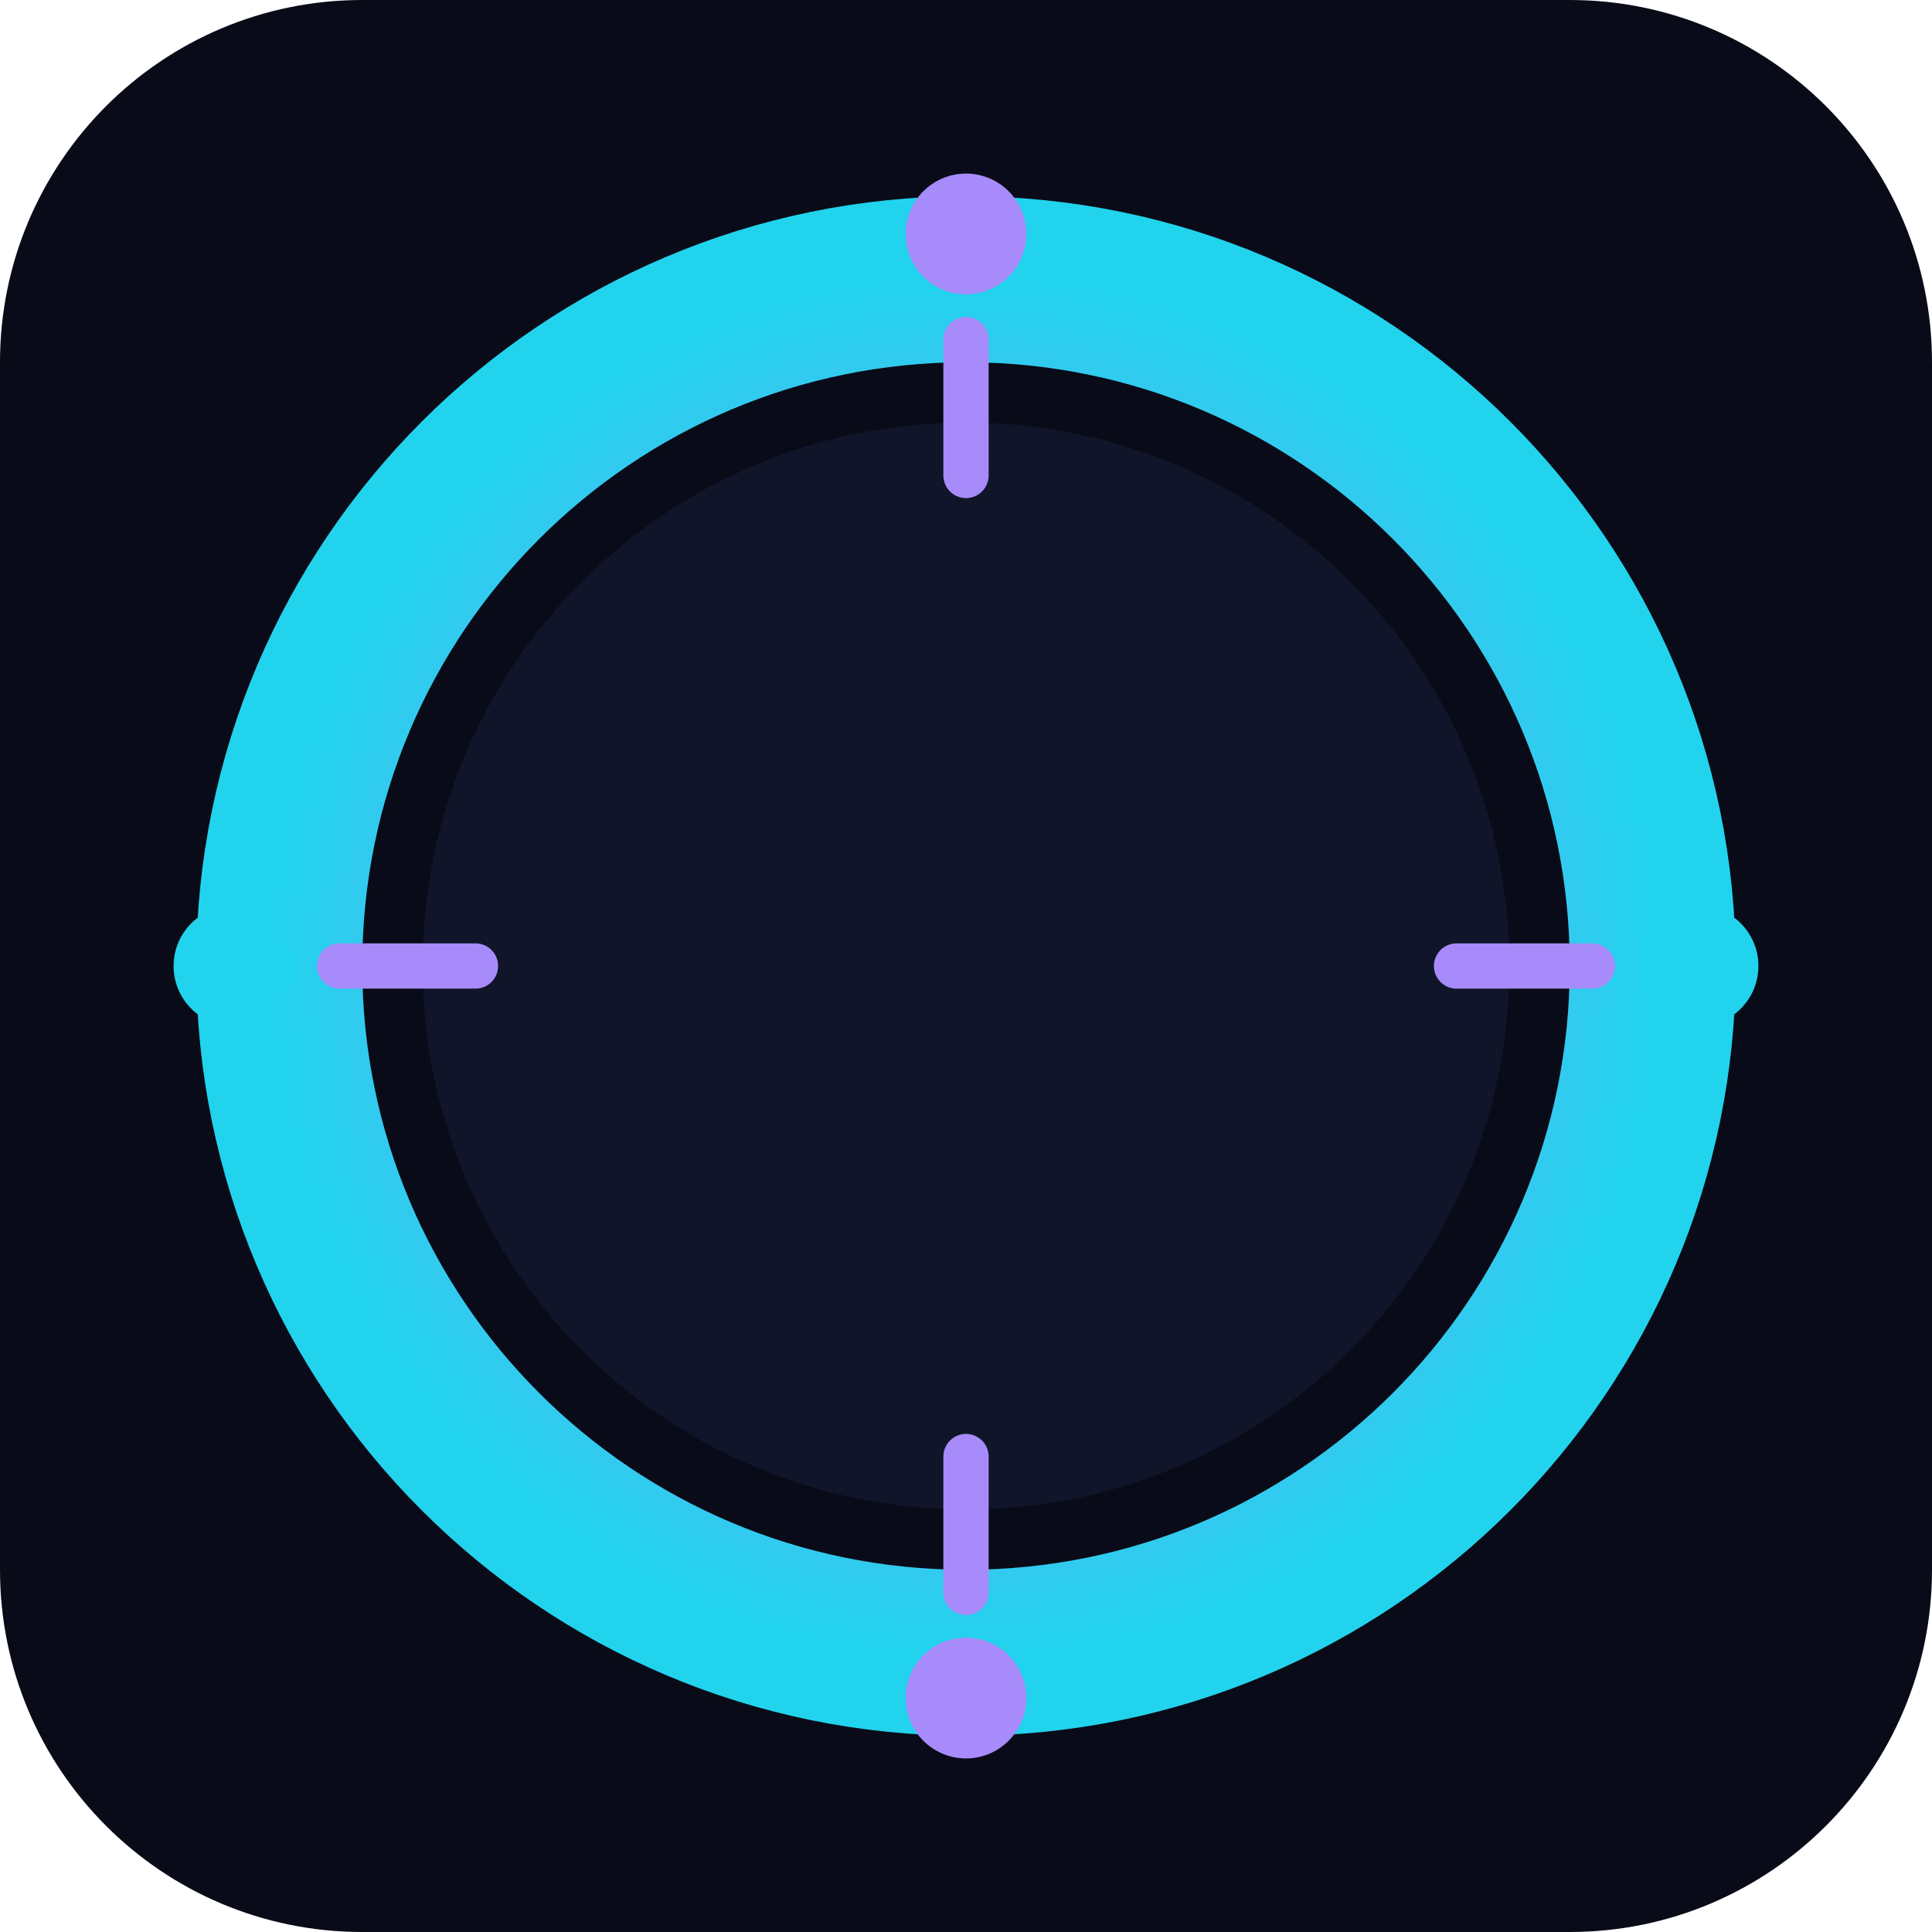
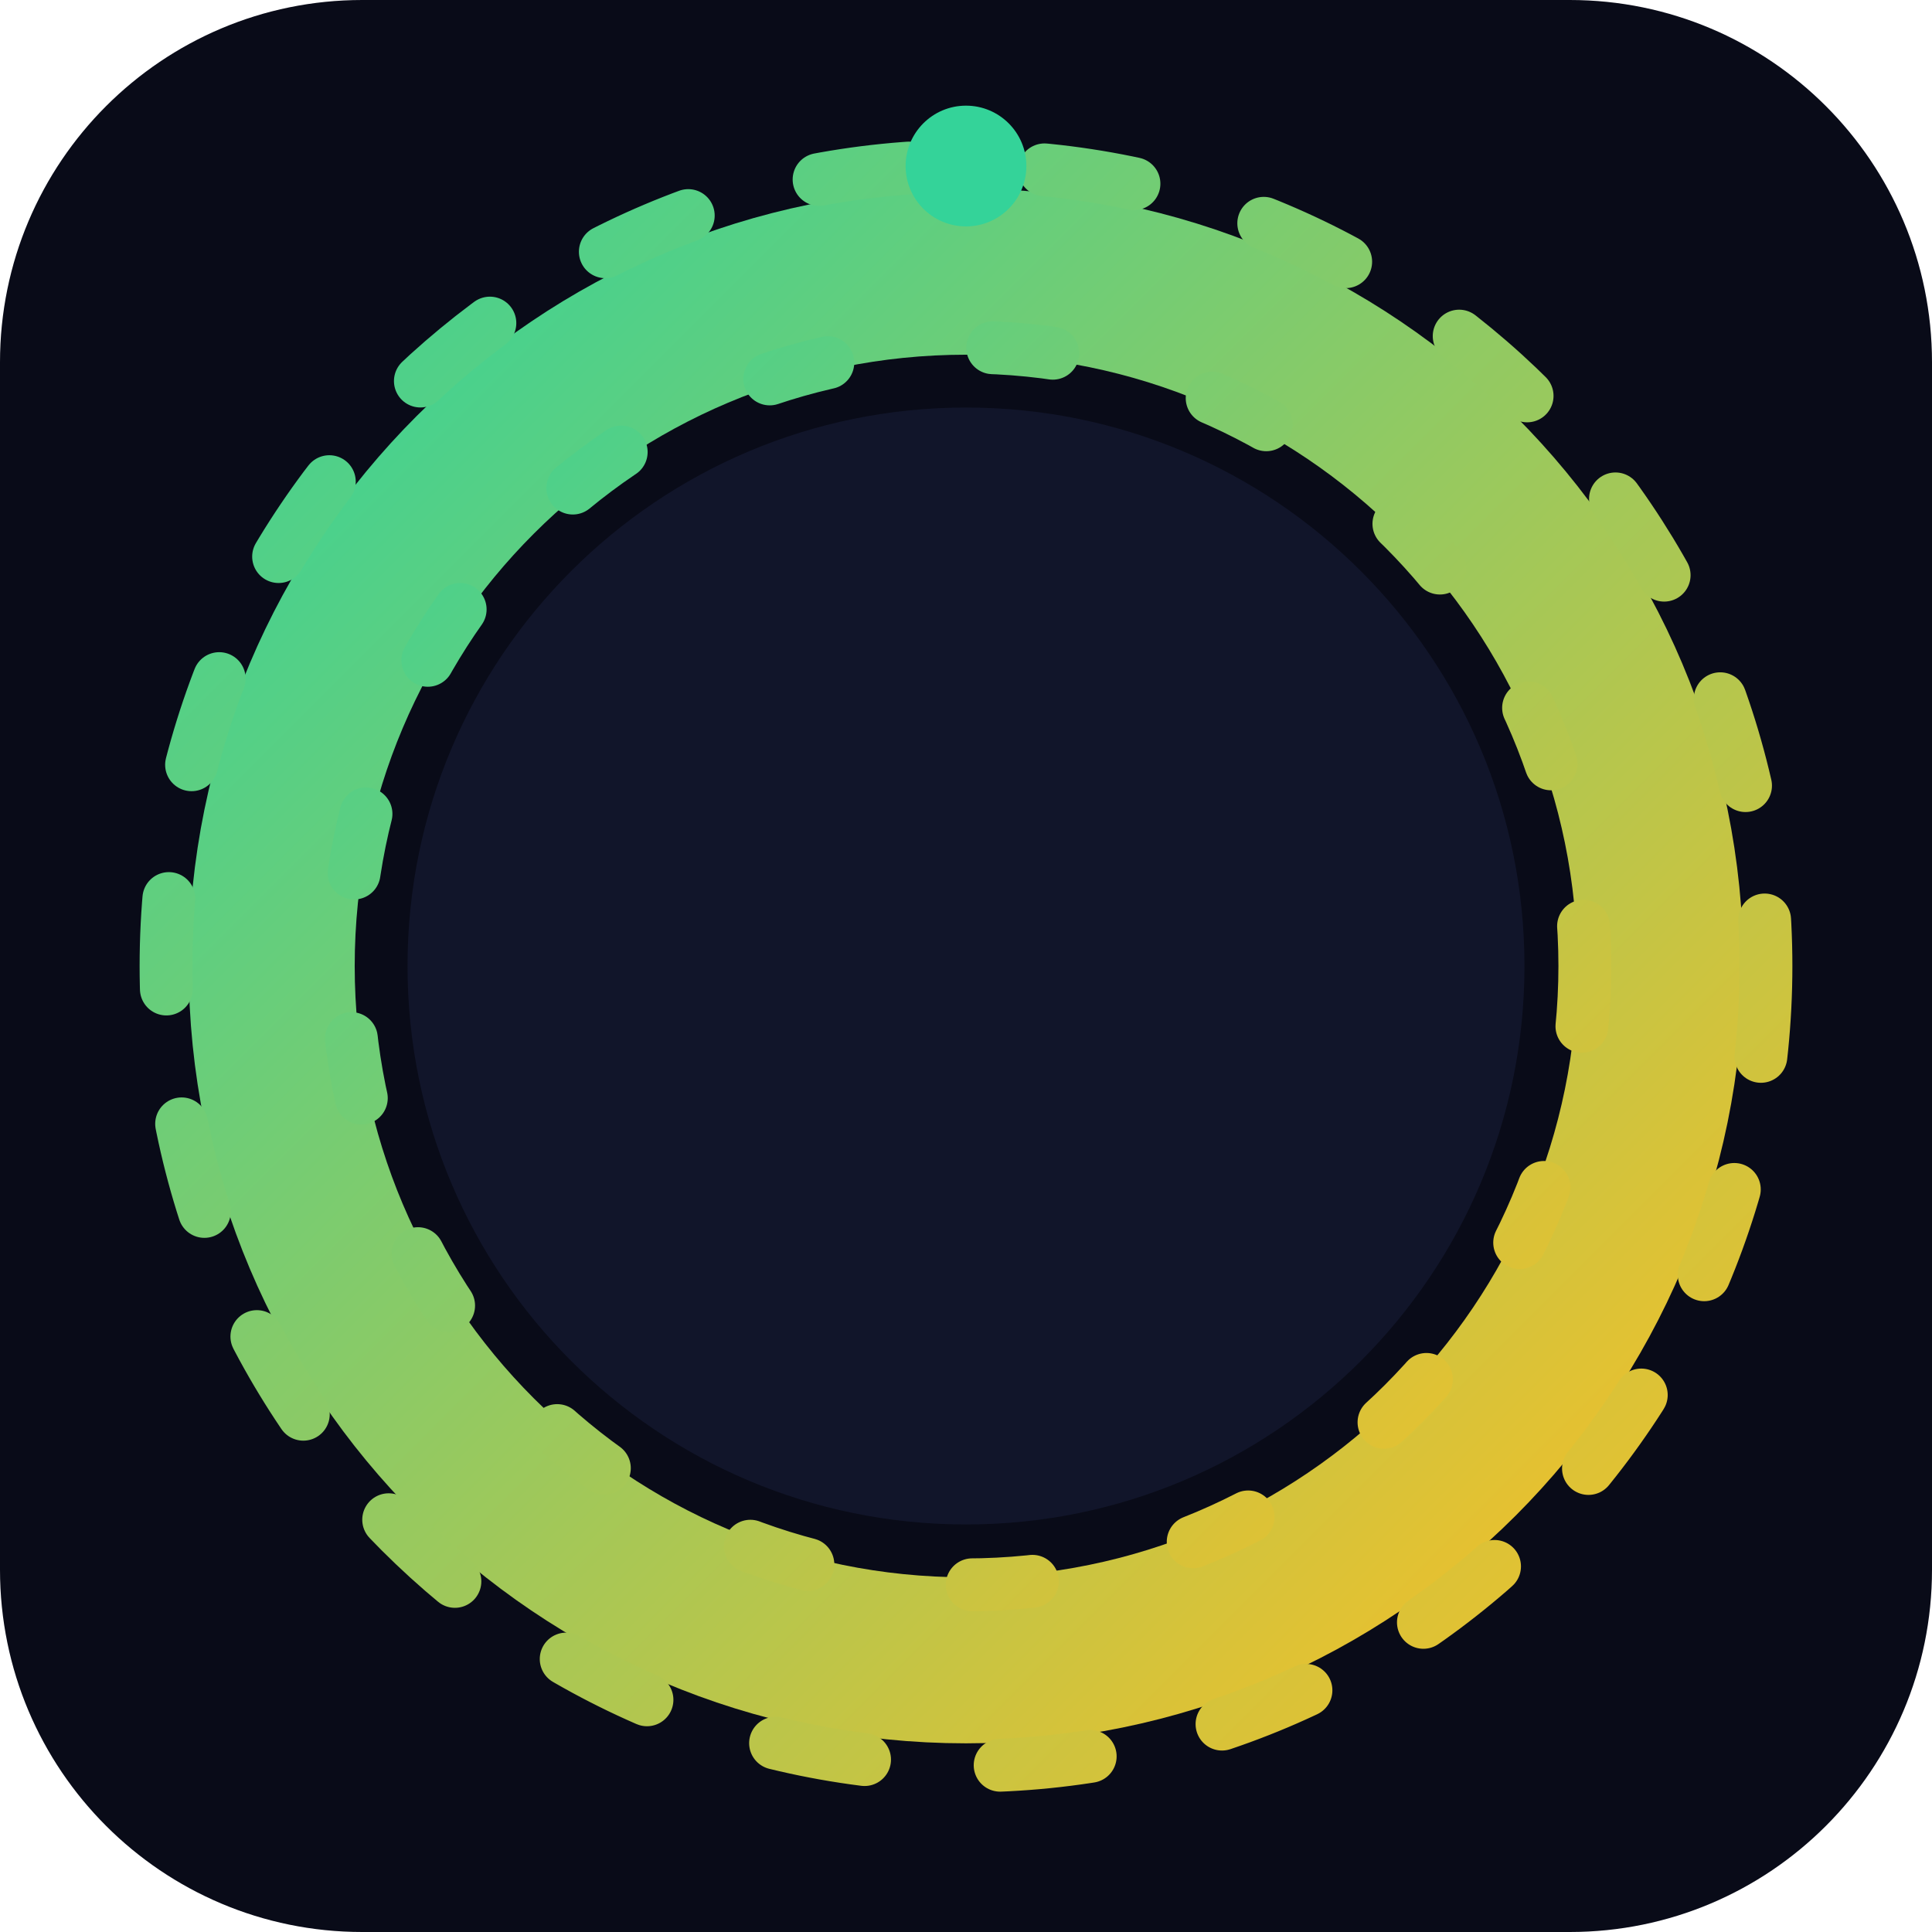
<svg xmlns="http://www.w3.org/2000/svg" viewBox="0 0 256 256">
  <defs>
-     <radialGradient id="g">
-       <stop stop-color="#A78BFA" />
-       <stop offset="1" stop-color="#22D3EE" />
-     </radialGradient>
+     <linearGradient id="g" x1="0" y1="0" x2="1" y2="1">
+       <stop stop-color="#34D399" />
+       <stop offset="1" stop-color="#FBBF24" />
+     </linearGradient>
  </defs>
  <rect width="256" height="256" rx="48" fill="#090B18" />
-   <circle cx="128" cy="128" r="91" fill="none" stroke="url(#g)" stroke-width="22" />
-   <circle cx="128" cy="128" r="72" fill="#11152A" />
-   <path d="M45 128h18M193 128h18M128 45v18M128 193v18" stroke="#A78BFA" stroke-width="6" stroke-linecap="round" />
-   <circle cx="128" cy="31" r="8" fill="#A78BFA" />
-   <circle cx="225" cy="128" r="8" fill="#22D3EE" />
-   <circle cx="128" cy="225" r="8" fill="#A78BFA" />
-   <circle cx="31" cy="128" r="8" fill="#22D3EE" />
+   <circle cx="128" cy="128" r="92" fill="none" stroke="url(#g)" stroke-width="22" />
+   <circle cx="128" cy="128" r="74" fill="#11152A" />
+   <g fill="none" stroke="url(#g)" stroke-width="7" stroke-linecap="round">
+     <circle cx="128" cy="128" r="106" stroke-dasharray="12 18">
+       <animateTransform attributeName="transform" type="rotate" from="0 128 128" to="360 128 128" dur="3.05s" repeatCount="indefinite" />
+     </circle>
+     <circle cx="128" cy="128" r="82" stroke-dasharray="8 22">
+       <animateTransform attributeName="transform" type="rotate" from="360 128 128" to="0 128 128" dur="2.35s" repeatCount="indefinite" />
+     </circle>
+   </g>
+   <circle cx="128" cy="22" r="8" fill="#34D399">
+     <animate attributeName="r" values="7;11;7" dur="1.2s" repeatCount="indefinite" />
+   </circle>
</svg>
